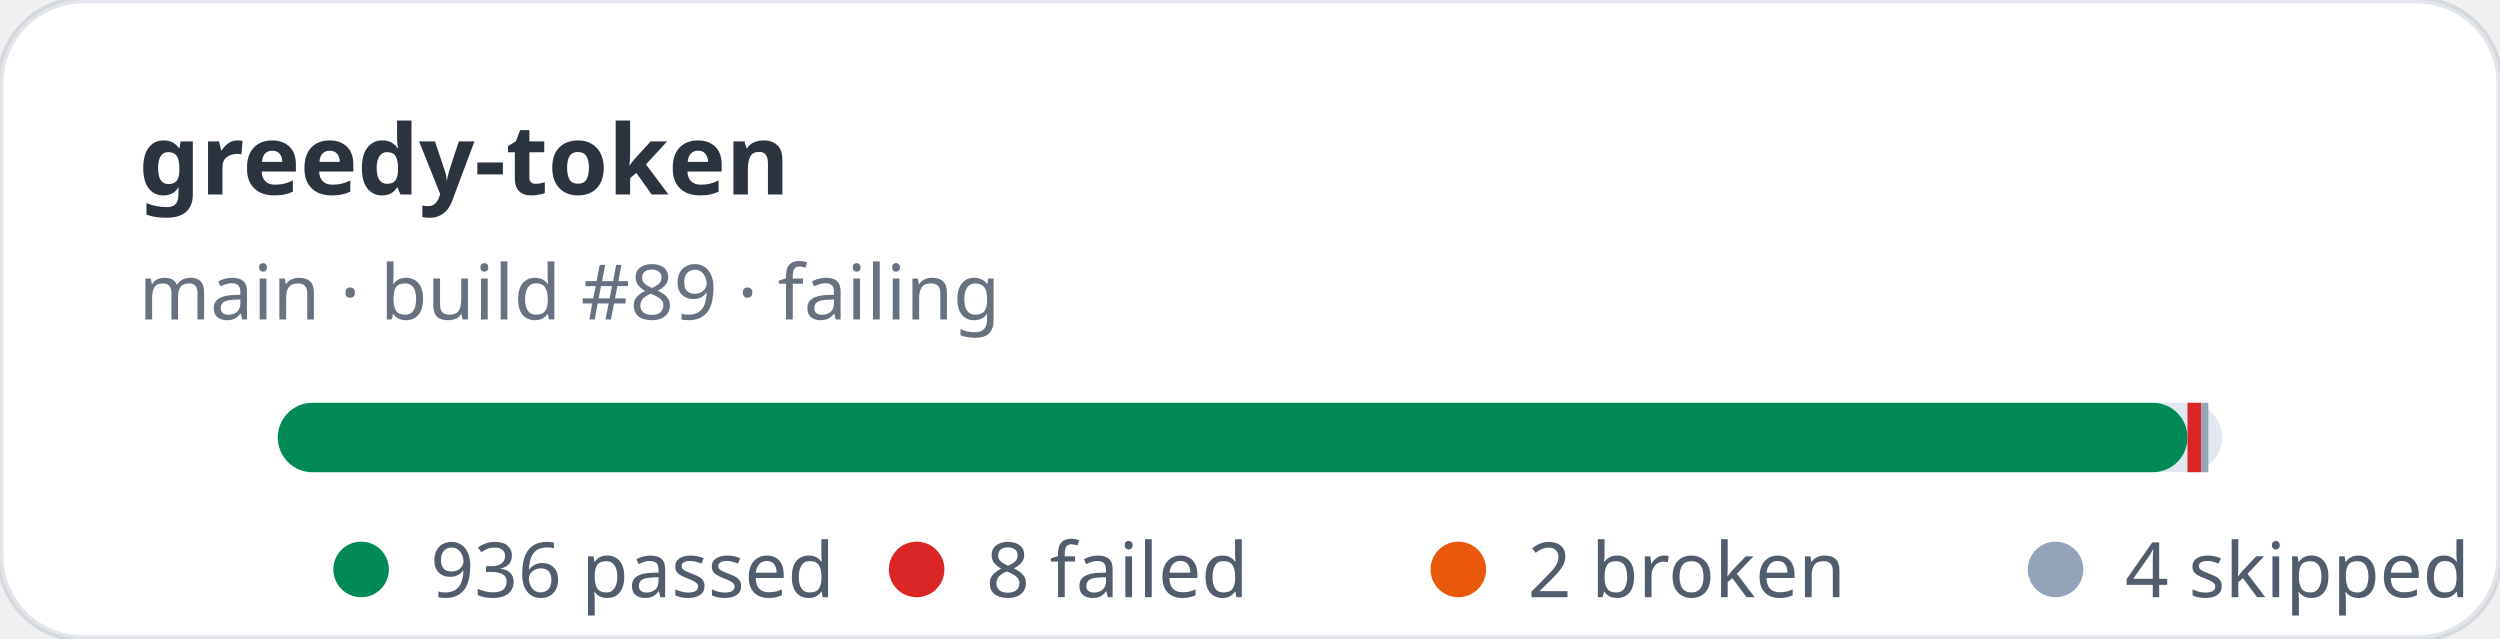
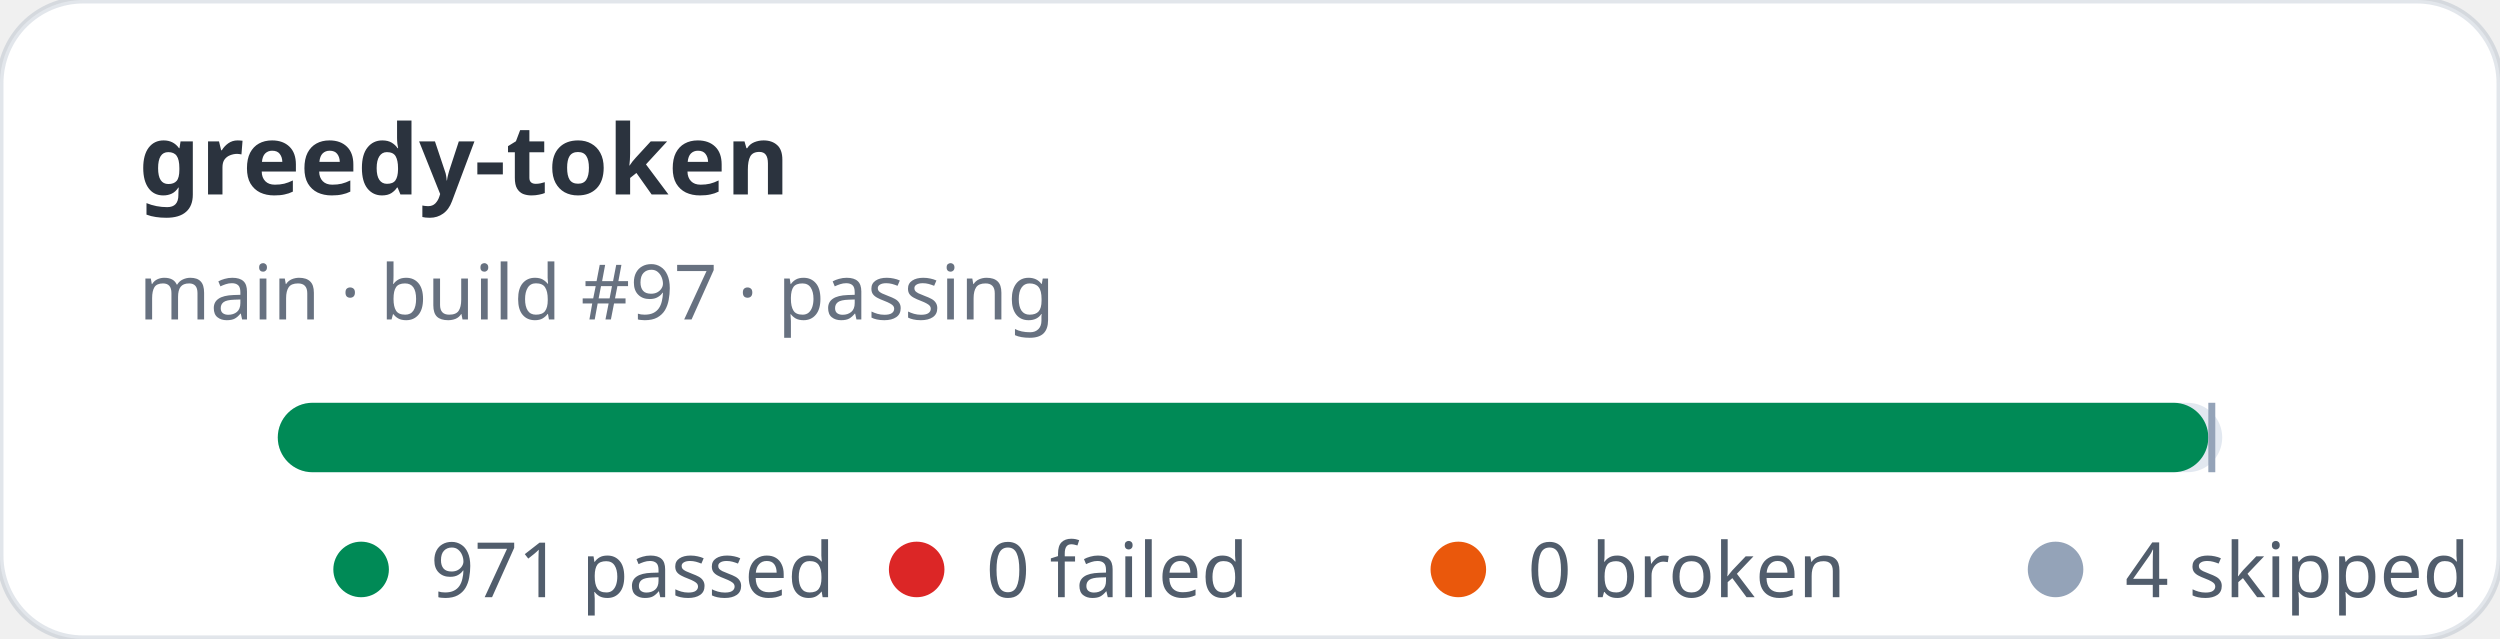
- <svg xmlns="http://www.w3.org/2000/svg" width="360" height="92" viewBox="0 0 360 92" role="img" aria-label="greedy-token stats: 936 passed, 8 failed">
+ <svg xmlns="http://www.w3.org/2000/svg" width="360" height="92" viewBox="0 0 360 92" role="img" aria-label="greedy-token stats: 971 passed, 0 failed">
  <rect width="360" height="92" rx="12" fill="#ffffff" stroke="rgba(11,48,86,0.12)" />
  <text x="20" y="28" fill="rgba(1,10,24,0.83)" font-family="ui-sans-serif,system-ui,sans-serif" font-size="14" font-weight="700">greedy-token</text>
-   <text x="20" y="46" fill="rgba(2,19,44,0.6)" font-family="ui-sans-serif,system-ui,sans-serif" font-size="11">main · build #89 · failing</text>
+   <text x="20" y="46" fill="rgba(2,19,44,0.6)" font-family="ui-sans-serif,system-ui,sans-serif" font-size="11">main · build #97 · passing</text>
  <rect x="40" y="58" width="280" height="10" rx="5" fill="#e2e8f0" />
-   <rect x="40" y="58" width="275" height="10" rx="5" fill="#008a56" />
-   <rect x="315" y="58" width="2" height="10" fill="#dc2626" />
-   <rect x="317" y="58" width="1" height="10" fill="#94a3b8" />
+   <rect x="40" y="58" width="278" height="10" rx="5" fill="#008a56" />
+   <rect x="318" y="58" width="1" height="10" fill="#94a3b8" />
  <g font-family="ui-sans-serif,system-ui,sans-serif" font-size="11" fill="rgba(1,18,40,0.68)">
    <circle cx="52" cy="82" r="4" fill="#008a56" />
-     <text x="62" y="86">936 passed</text>
+     <text x="62" y="86">971 passed</text>
    <circle cx="132" cy="82" r="4" fill="#dc2626" />
-     <text x="142" y="86">8 failed</text>
+     <text x="142" y="86">0 failed</text>
    <circle cx="210" cy="82" r="4" fill="#ea580c" />
-     <text x="220" y="86">2 broken</text>
+     <text x="220" y="86">0 broken</text>
    <circle cx="296" cy="82" r="4" fill="#94a3b8" />
    <text x="306" y="86">4 skipped</text>
  </g>
</svg>
